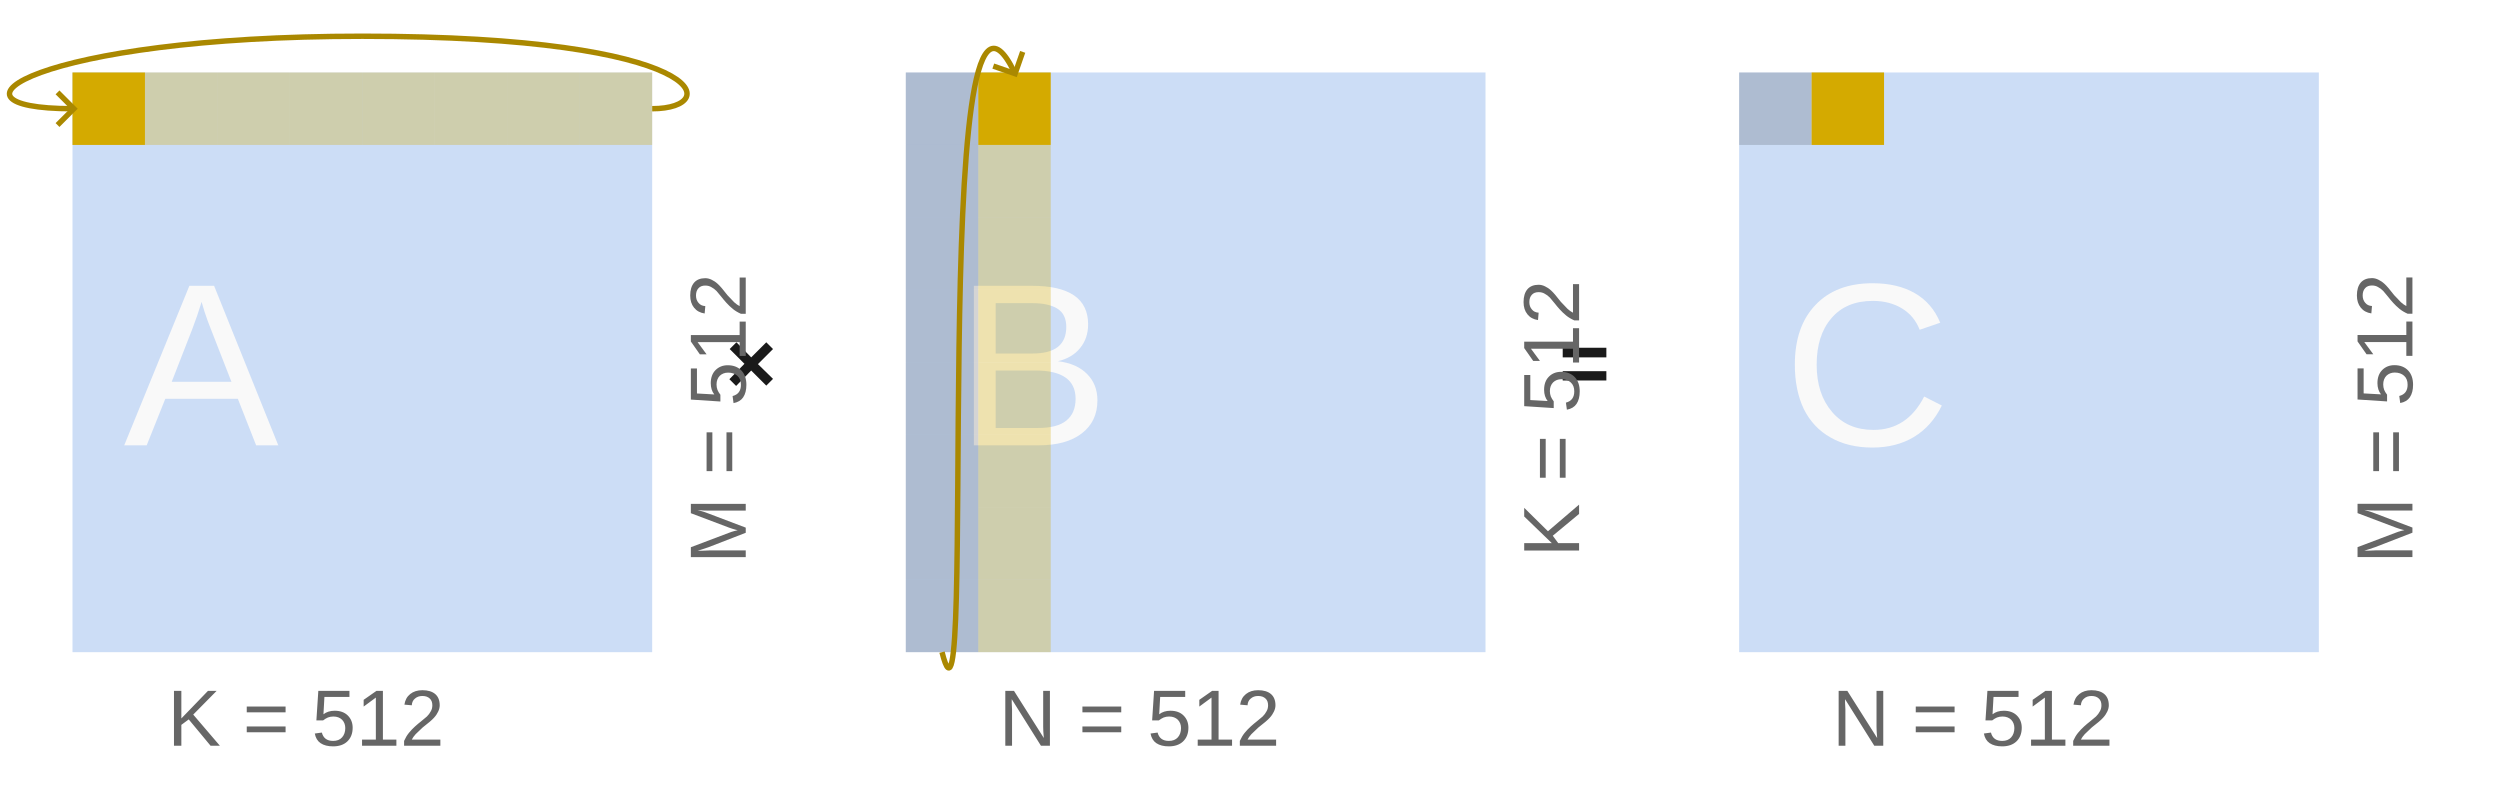
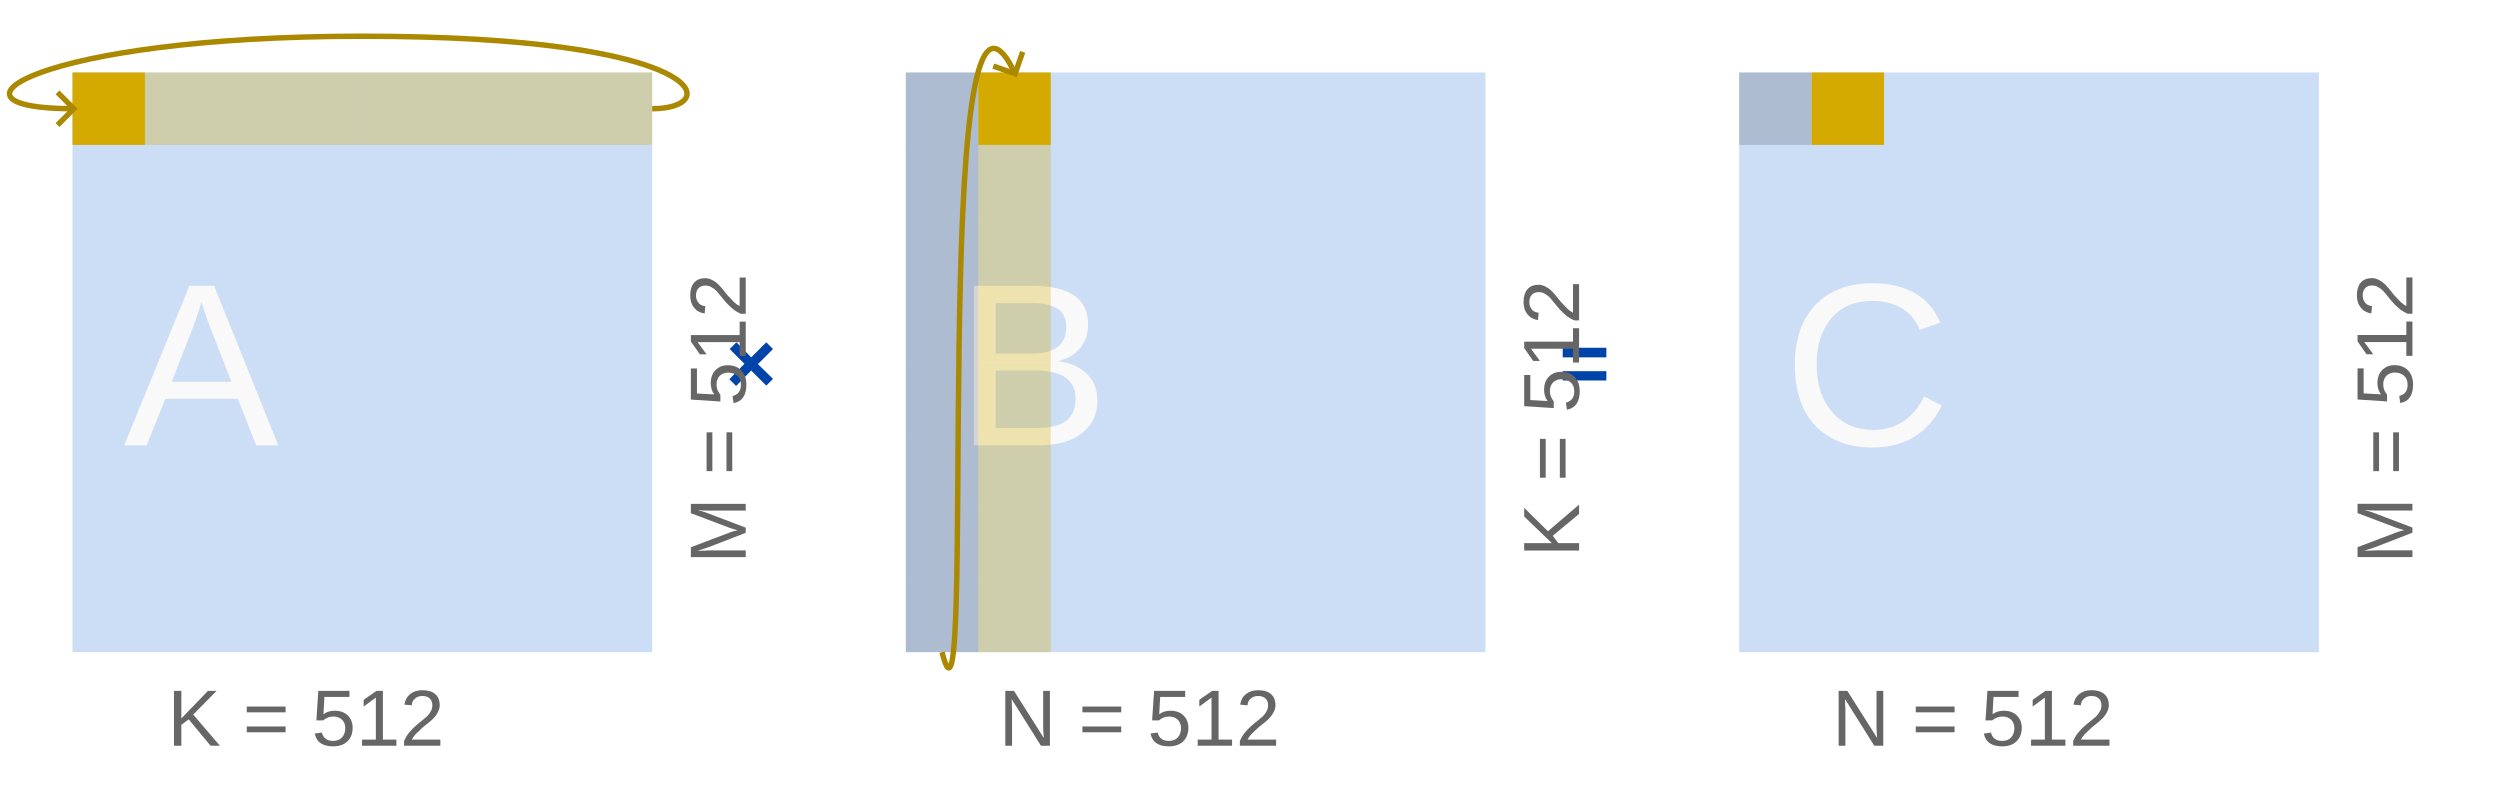
<svg xmlns="http://www.w3.org/2000/svg" width="345pt" height="110pt" viewBox="0 0 121.708 38.806" version="1.1" id="svg1">
  <defs id="defs1">
    <marker style="overflow:visible" id="ArrowWide" refX="0" refY="0" orient="auto-start-reverse" markerWidth="1" markerHeight="1" viewBox="0 0 1 1" preserveAspectRatio="xMidYMid">
      <path style="fill:none;stroke:context-stroke;stroke-width:1;stroke-linecap:butt" d="M 3,-3 0,0 3,3" transform="rotate(180,0.125,0)" id="path1" />
    </marker>
    <marker style="overflow:visible" id="ArrowWide-5" refX="0" refY="0" orient="auto-start-reverse" markerWidth="1" markerHeight="1" viewBox="0 0 1 1" preserveAspectRatio="xMidYMid">
      <path style="fill:none;stroke:context-stroke;stroke-width:1;stroke-linecap:butt" d="M 3,-3 0,0 3,3" transform="rotate(180,0.125,0)" id="path1-4" />
    </marker>
  </defs>
  <g id="layer1">
    <rect style="opacity:0.2;fill:#0055d4;stroke-width:0.265" id="rect1" width="28.222" height="28.222" x="3.528" y="3.528" />
    <rect style="opacity:0.2;fill:#0055d4;stroke-width:0.265" id="rect1-1" width="28.222" height="28.222" x="44.097" y="3.528" />
    <rect style="opacity:0.2;fill:#0055d4;stroke-width:0.265" id="rect1-1-2" width="28.222" height="28.222" x="84.667" y="3.528" />
    <text xml:space="preserve" style="font-style:normal;font-variant:normal;font-weight:normal;font-stretch:normal;font-size:11.289px;font-family:Arial;-inkscape-font-specification:Arial;text-align:center;writing-mode:lr-tb;direction:ltr;text-anchor:middle;opacity:1;fill:#f9f9f9;stroke-width:0.265" x="17.639" y="21.679" id="text1">
      <tspan id="tspan1" style="font-size:11.289px;text-align:center;text-anchor:middle;stroke-width:0.265" x="17.639" y="21.679">A</tspan>
    </text>
    <text xml:space="preserve" style="font-style:normal;font-variant:normal;font-weight:normal;font-stretch:normal;font-size:11.289px;font-family:Arial;-inkscape-font-specification:Arial;text-align:center;writing-mode:lr-tb;direction:ltr;text-anchor:middle;opacity:1;fill:#f9f9f9;stroke-width:0.265" x="58.095" y="21.679" id="text1-2">
      <tspan id="tspan1-3" style="font-size:11.289px;text-align:center;text-anchor:middle;stroke-width:0.265" x="58.095" y="21.679">B</tspan>
    </text>
    <text xml:space="preserve" style="font-style:normal;font-variant:normal;font-weight:normal;font-stretch:normal;font-size:11.289px;font-family:Arial;-inkscape-font-specification:Arial;text-align:center;writing-mode:lr-tb;direction:ltr;text-anchor:middle;opacity:1;fill:#f9f9f9;stroke-width:0.265" x="98.72" y="21.679" id="text1-2-8">
      <tspan id="tspan1-3-5" style="font-size:11.289px;text-align:center;text-anchor:middle;stroke-width:0.265" x="98.72" y="21.679">C</tspan>
    </text>
-     <text xml:space="preserve" style="font-style:normal;font-variant:normal;font-weight:bold;font-stretch:normal;font-size:4.233px;font-family:Arial;-inkscape-font-specification:'Arial Bold';text-align:center;writing-mode:lr-tb;direction:ltr;text-anchor:middle;fill:#1a1a1a;stroke-width:0.265" x="80.082" y="19.133" id="text2">
-       <tspan id="tspan2" style="font-style:normal;font-variant:normal;font-weight:bold;font-stretch:normal;font-family:Arial;-inkscape-font-specification:'Arial Bold';stroke-width:0.265" x="80.082" y="19.133">=</tspan>
+     <text xml:space="preserve" style="font-style:normal;font-variant:normal;font-weight:bold;font-stretch:normal;font-size:4.233px;font-family:Arial;-inkscape-font-specification:'Arial Bold';text-align:center;writing-mode:lr-tb;direction:ltr;text-anchor:middle;fill:#0044aa;stroke-width:0.265" x="80.082" y="19.133" id="text2">
+       <tspan id="tspan2" style="font-style:normal;font-variant:normal;font-weight:bold;font-stretch:normal;font-family:Arial;-inkscape-font-specification:'Arial Bold';stroke-width:0.265;fill:#0044aa" x="80.082" y="19.133">=</tspan>
    </text>
-     <text xml:space="preserve" style="font-style:normal;font-variant:normal;font-weight:bold;font-stretch:normal;font-size:4.233px;font-family:Arial;-inkscape-font-specification:'Arial Bold';text-align:center;writing-mode:lr-tb;direction:ltr;text-anchor:middle;fill:#1a1a1a;stroke-width:0.265" x="39.513" y="19.133" id="text2-9">
-       <tspan id="tspan2-2" style="font-style:normal;font-variant:normal;font-weight:bold;font-stretch:normal;font-family:Arial;-inkscape-font-specification:'Arial Bold';stroke-width:0.265" x="39.513" y="19.133">×</tspan>
+     <text xml:space="preserve" style="font-style:normal;font-variant:normal;font-weight:bold;font-stretch:normal;font-size:4.233px;font-family:Arial;-inkscape-font-specification:'Arial Bold';text-align:center;writing-mode:lr-tb;direction:ltr;text-anchor:middle;fill:#0044aa;stroke-width:0.265" x="39.513" y="19.133" id="text2-9">
+       <tspan id="tspan2-2" style="font-style:normal;font-variant:normal;font-weight:bold;font-stretch:normal;font-family:Arial;-inkscape-font-specification:'Arial Bold';stroke-width:0.265;fill:#0044aa" x="39.513" y="19.133">×</tspan>
    </text>
    <text xml:space="preserve" style="font-style:normal;font-variant:normal;font-weight:normal;font-stretch:normal;font-size:3.881px;font-family:Arial;-inkscape-font-specification:Arial;text-align:center;writing-mode:lr-tb;direction:ltr;text-anchor:middle;fill:#666666;stroke-width:0.265" x="-17.673" y="117.442" id="text3-9" transform="rotate(-90)">
      <tspan id="tspan3-8" style="font-size:3.881px;fill:#666666;stroke-width:0.265" x="-17.673" y="117.442">M = 512</tspan>
    </text>
    <text xml:space="preserve" style="font-style:normal;font-variant:normal;font-weight:normal;font-stretch:normal;font-size:3.881px;font-family:Arial;-inkscape-font-specification:Arial;text-align:center;writing-mode:lr-tb;direction:ltr;text-anchor:middle;fill:#666666;stroke-width:0.265" x="-17.674" y="76.872" id="text3-3" transform="rotate(-90)">
      <tspan id="tspan3-1" style="font-size:3.881px;fill:#666666;stroke-width:0.265" x="-17.674" y="76.872">K = 512</tspan>
    </text>
    <text xml:space="preserve" style="font-style:normal;font-variant:normal;font-weight:normal;font-stretch:normal;font-size:3.881px;font-family:Arial;-inkscape-font-specification:Arial;text-align:center;writing-mode:lr-tb;direction:ltr;text-anchor:middle;fill:#666666;stroke-width:0.265" x="58.174" y="36.303" id="text3-3-2">
      <tspan id="tspan3-1-7" style="font-size:3.881px;fill:#666666;stroke-width:0.265" x="58.174" y="36.303">N = 512</tspan>
    </text>
    <text xml:space="preserve" style="font-style:normal;font-variant:normal;font-weight:normal;font-stretch:normal;font-size:3.881px;font-family:Arial;-inkscape-font-specification:Arial;text-align:center;writing-mode:lr-tb;direction:ltr;text-anchor:middle;fill:#666666;stroke-width:0.265" x="-17.679" y="36.303" id="text3-3-13" transform="rotate(-90)">
      <tspan id="tspan3-1-5" style="font-size:3.881px;fill:#666666;stroke-width:0.265" x="-17.679" y="36.303">M = 512</tspan>
    </text>
    <text xml:space="preserve" style="font-style:normal;font-variant:normal;font-weight:normal;font-stretch:normal;font-size:3.881px;font-family:Arial;-inkscape-font-specification:Arial;text-align:center;writing-mode:lr-tb;direction:ltr;text-anchor:middle;fill:#666666;stroke-width:0.265" x="17.593" y="36.303" id="text3-3-2-9">
      <tspan id="tspan3-1-7-8" style="font-size:3.881px;fill:#666666;stroke-width:0.265" x="17.593" y="36.303">K = 512</tspan>
    </text>
    <text xml:space="preserve" style="font-style:normal;font-variant:normal;font-weight:normal;font-stretch:normal;font-size:3.881px;font-family:Arial;-inkscape-font-specification:Arial;text-align:center;writing-mode:lr-tb;direction:ltr;text-anchor:middle;fill:#666666;stroke-width:0.265" x="98.744" y="36.303" id="text3-3-2-8">
      <tspan id="tspan3-1-7-6" style="font-size:3.881px;fill:#666666;stroke-width:0.265" x="98.744" y="36.303">N = 512</tspan>
    </text>
    <rect style="opacity:1;fill:#d4aa00;stroke-width:0.265" id="rect3" width="3.528" height="3.528" x="3.528" y="3.528" />
    <rect style="opacity:0.3;fill:#d4aa00;stroke-width:0.265" id="rect3-6" width="3.528" height="3.528" x="7.056" y="3.528" />
    <rect style="opacity:0.3;fill:#d4aa00;stroke-width:0.265" id="rect3-6-7" width="3.528" height="3.528" x="10.583" y="3.528" />
    <rect style="opacity:0.3;fill:#d4aa00;stroke-width:0.265" id="rect3-6-7-0" width="3.528" height="3.528" x="14.111" y="3.528" />
    <rect style="opacity:0.3;fill:#d4aa00;stroke-width:0.265" id="rect3-6-7-0-0" width="3.528" height="3.528" x="17.639" y="3.528" />
    <rect style="opacity:0.3;fill:#d4aa00;stroke-width:0.265" id="rect3-6-7-0-0-7" width="3.528" height="3.528" x="21.167" y="3.528" />
    <rect style="opacity:0.3;fill:#d4aa00;stroke-width:0.265" id="rect3-6-7-0-0-7-9" width="3.528" height="3.528" x="24.694" y="3.528" />
    <rect style="opacity:0.3;fill:#d4aa00;stroke-width:0.265" id="rect3-6-7-0-0-7-9-2" width="3.528" height="3.528" x="28.222" y="3.528" />
    <rect style="opacity:0.15;fill:#000000;stroke-width:0.265" id="rect3-6-7-0-0-7-9-2-8" width="3.528" height="3.528" x="44.097" y="7.056" />
    <rect style="opacity:0.15;fill:#000000;stroke-width:0.265" id="rect3-6-7-0-0-7-9-2-8-0" width="3.528" height="3.528" x="44.097" y="10.583" />
    <rect style="opacity:0.15;fill:#000000;stroke-width:0.265" id="rect3-6-7-0-0-7-9-2-8-0-3" width="3.528" height="3.528" x="44.097" y="14.111" />
    <rect style="opacity:0.15;fill:#000000;stroke-width:0.265" id="rect3-6-7-0-0-7-9-2-8-0-3-1" width="3.528" height="3.528" x="44.097" y="17.639" />
    <rect style="opacity:0.15;fill:#000000;stroke-width:0.265" id="rect3-6-7-0-0-7-9-2-8-0-3-1-1" width="3.528" height="3.528" x="44.097" y="21.167" />
    <rect style="opacity:0.15;fill:#000000;stroke-width:0.265" id="rect3-6-7-0-0-7-9-2-8-0-3-1-1-1" width="3.528" height="3.528" x="44.097" y="24.694" />
    <rect style="opacity:0.15;fill:#000000;stroke-width:0.265" id="rect3-6-7-0-0-7-9-2-8-0-3-1-1-1-8" width="3.528" height="3.528" x="44.097" y="28.222" />
    <rect style="opacity:0.3;fill:#d4aa00;stroke-width:0.265" id="rect3-6-7-0-0-7-9-2-8-1" width="3.528" height="3.528" x="47.625" y="7.056" />
    <rect style="opacity:0.3;fill:#d4aa00;stroke-width:0.265" id="rect3-6-7-0-0-7-9-2-8-0-0" width="3.528" height="3.528" x="47.625" y="10.583" />
    <rect style="opacity:0.3;fill:#d4aa00;stroke-width:0.265" id="rect3-6-7-0-0-7-9-2-8-0-3-7" width="3.528" height="3.528" x="47.625" y="14.111" />
    <rect style="opacity:0.3;fill:#d4aa00;stroke-width:0.265" id="rect3-6-7-0-0-7-9-2-8-0-3-1-3" width="3.528" height="3.528" x="47.625" y="17.639" />
    <rect style="opacity:0.3;fill:#d4aa00;stroke-width:0.265" id="rect3-6-7-0-0-7-9-2-8-0-3-1-1-4" width="3.528" height="3.528" x="47.625" y="21.167" />
    <rect style="opacity:0.3;fill:#d4aa00;stroke-width:0.265" id="rect3-6-7-0-0-7-9-2-8-0-3-1-1-1-9" width="3.528" height="3.528" x="47.625" y="24.694" />
    <rect style="opacity:0.3;fill:#d4aa00;stroke-width:0.265" id="rect3-6-7-0-0-7-9-2-8-0-3-1-1-1-8-6" width="3.528" height="3.528" x="47.625" y="28.222" />
    <rect style="opacity:0.15;fill:#000000;stroke-width:0.265" id="rect3-0" width="3.528" height="3.528" x="44.097" y="3.528" />
    <rect style="opacity:0.15;fill:#000000;stroke-width:0.265" id="rect3-0-9" width="3.528" height="3.528" x="84.667" y="3.528" />
    <rect style="fill:#d4aa00;stroke-width:0.265" id="rect3-0-8" width="3.528" height="3.528" x="47.625" y="3.528" />
    <rect style="fill:#d4aa00;stroke-width:0.265" id="rect3-0-7" width="3.528" height="3.528" x="88.194" y="3.528" />
    <path style="opacity:1;fill:none;stroke:#aa8800;stroke-width:0.265;marker-end:url(#ArrowWide)" d="m 31.75,5.292 c 3.528,10e-7 2.756,-3.528 -14.111,-3.528 -15.875,0 -21.167,3.528 -14.111,3.528" id="path3" />
    <path style="fill:none;stroke:#aa8800;stroke-width:0.265;marker-end:url(#ArrowWide-5)" d="M 45.861,31.75 C 47.625,38.806 45.127,-5.292 49.389,3.528" id="path3-9" />
  </g>
</svg>
